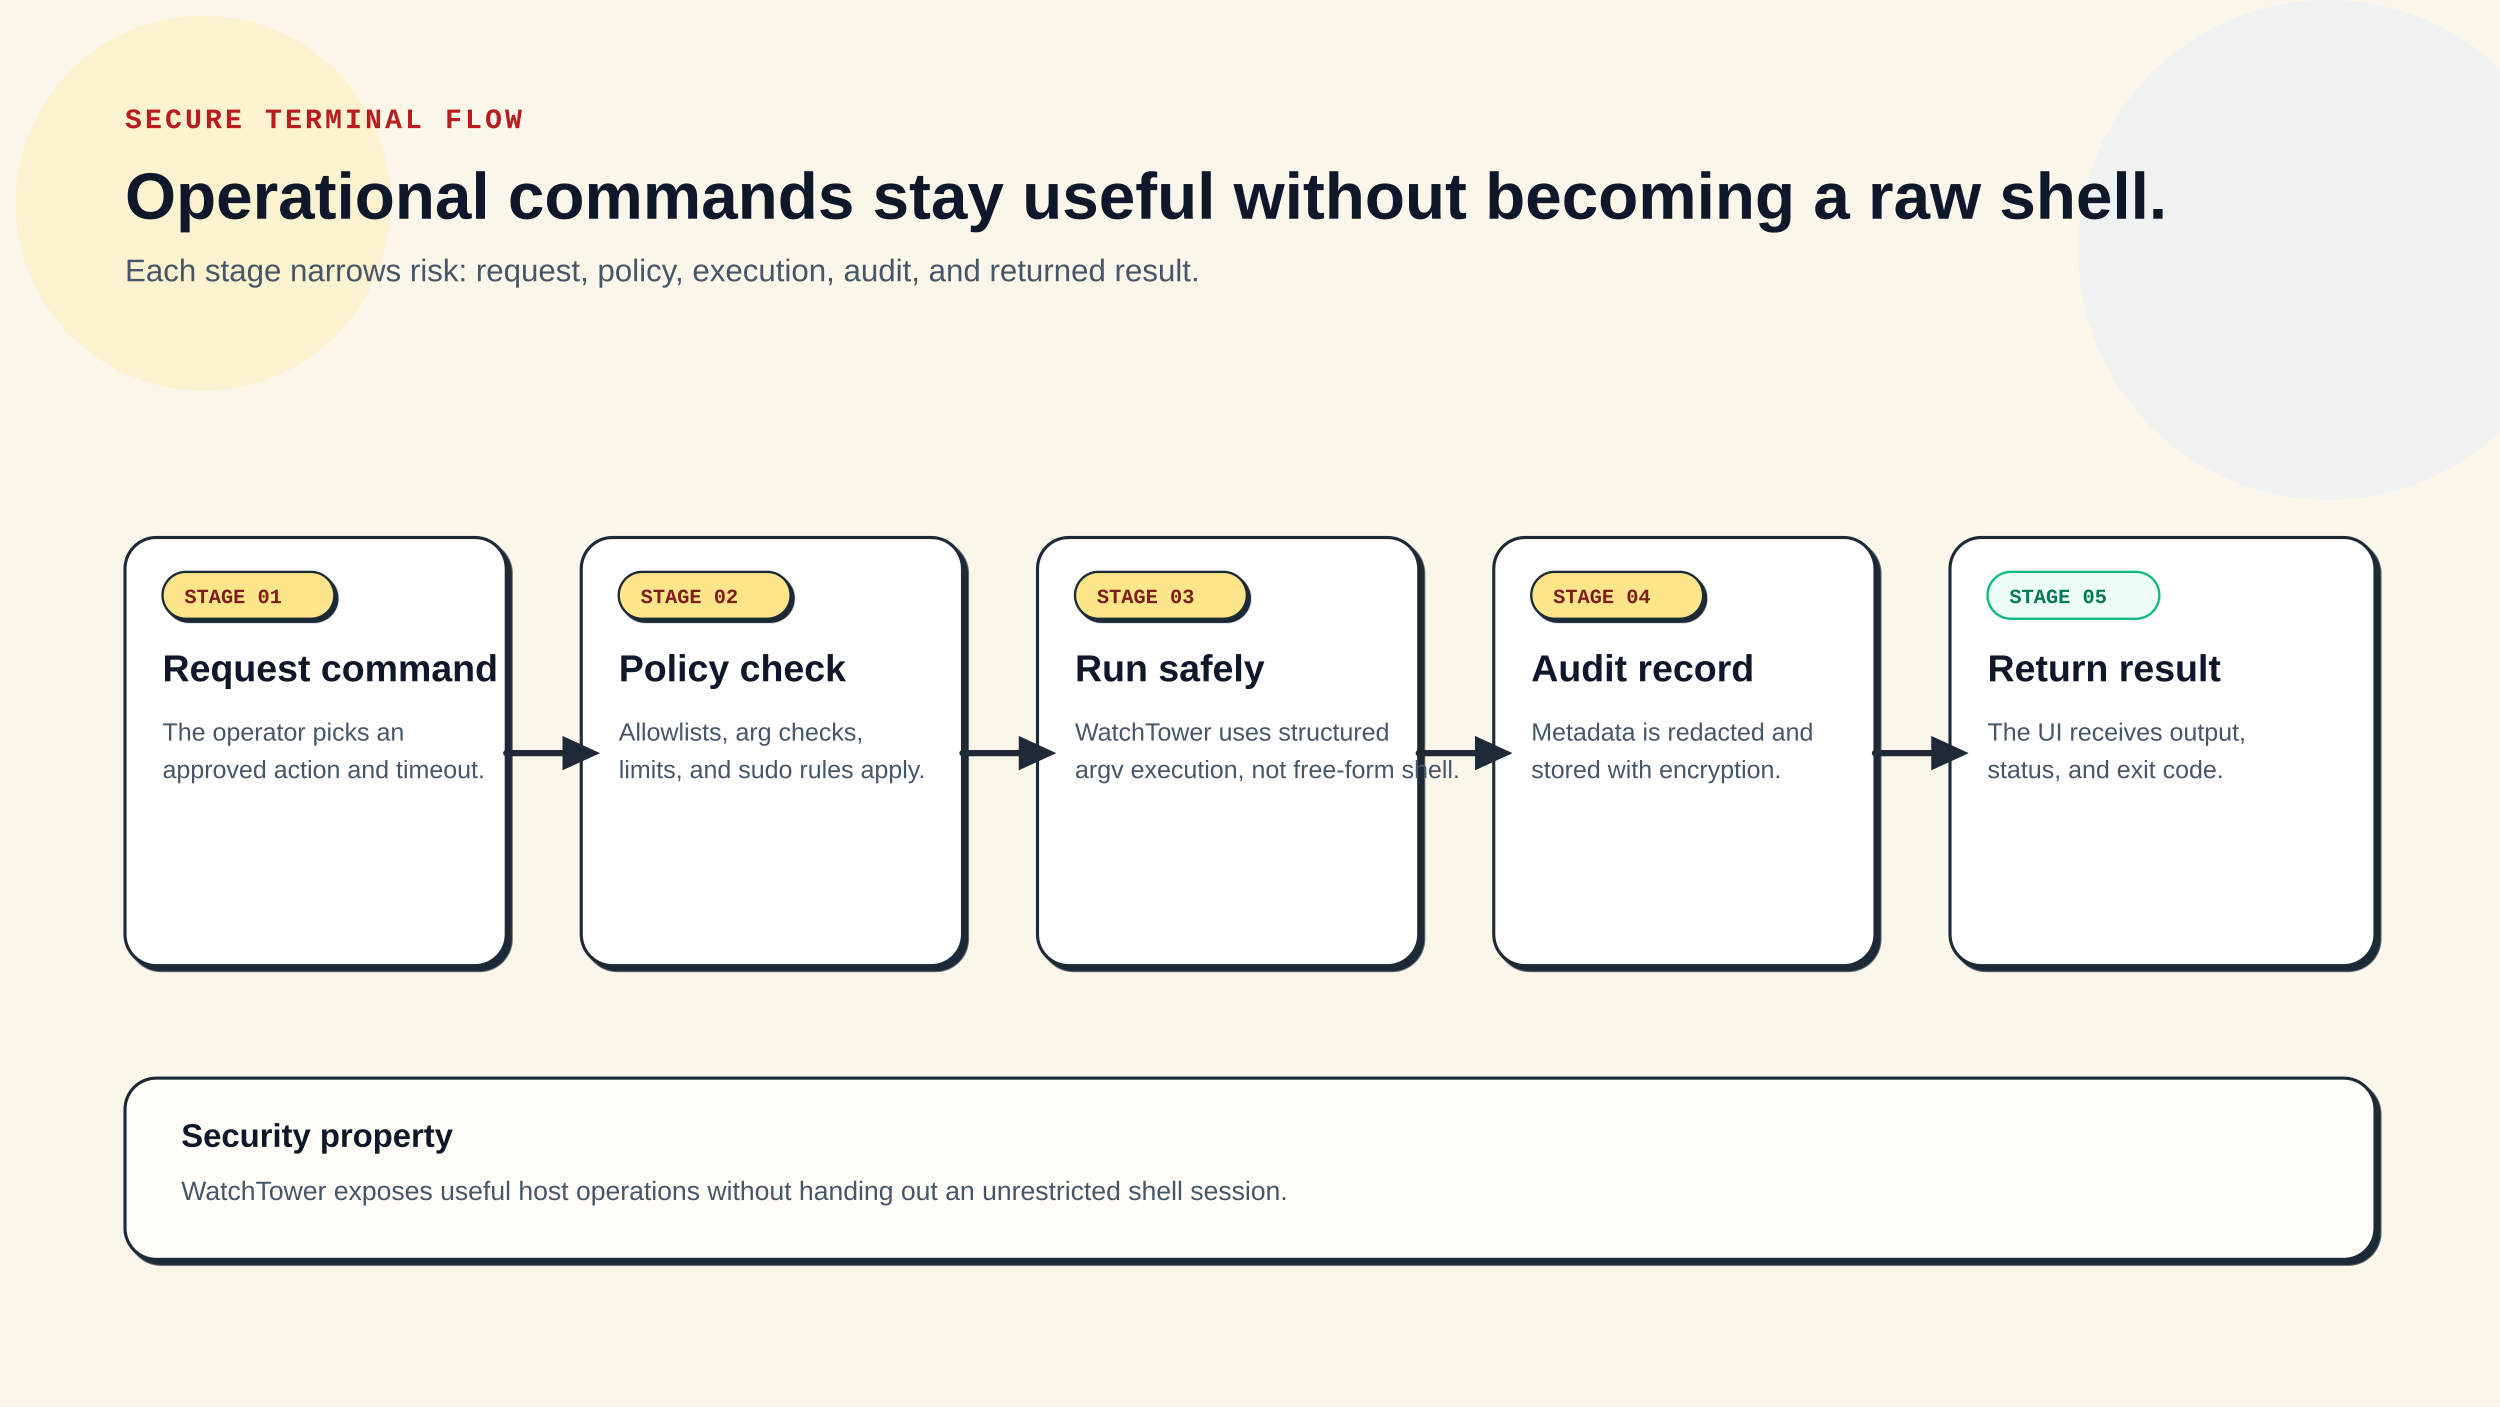
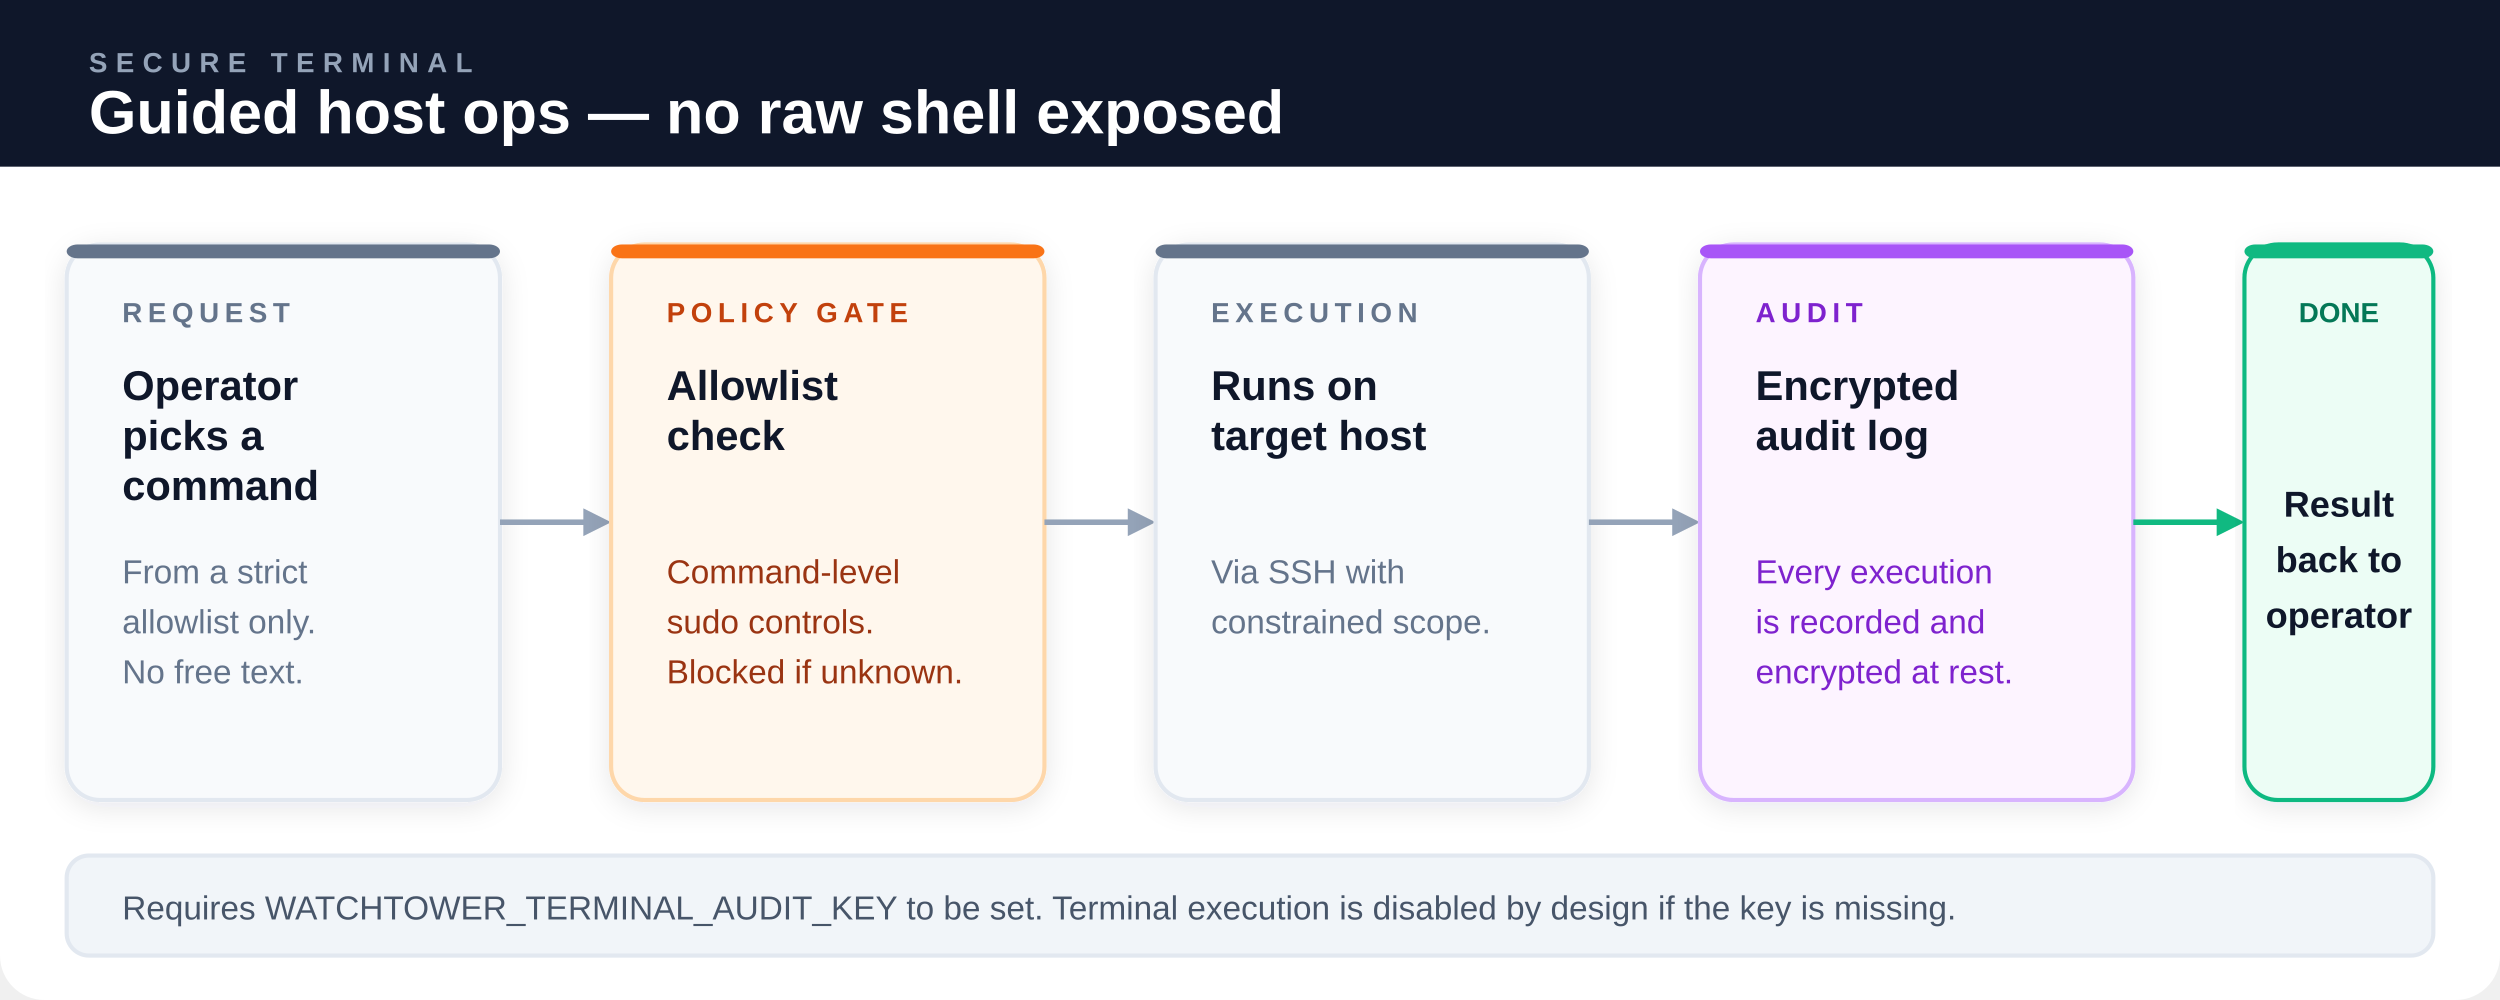
- <svg xmlns="http://www.w3.org/2000/svg" viewBox="0 0 1600 900" role="img" aria-label="WatchTower secure terminal command flow">
+ <svg xmlns="http://www.w3.org/2000/svg" viewBox="0 0 900 360" role="img" aria-label="WatchTower secure terminal flow">
  <defs>
-     <filter id="cs" x="-4%" y="-4%" width="112%" height="116%">
-       <feDropShadow dx="3" dy="3" stdDeviation="0" flood-color="#1f2937" />
-     </filter>
-     <filter id="ps" x="-2%" y="-8%" width="108%" height="132%">
-       <feDropShadow dx="2" dy="2" stdDeviation="0" flood-color="#1f2937" />
+     <filter id="sh" x="-5%" y="-10%" width="115%" height="130%">
+       <feDropShadow dx="0" dy="2" stdDeviation="5" flood-color="#0f172a" flood-opacity="0.10" />
    </filter>
  </defs>
-   <rect width="1600" height="900" fill="#fbf6ea" />
-   <circle cx="130" cy="130" r="120" fill="#fde68a" opacity="0.28" />
-   <circle cx="1490" cy="160" r="160" fill="#dbeafe" opacity="0.35" />
-   <text x="80" y="82" font-family="'Courier New', Courier, monospace" font-size="18" font-weight="700" fill="#b91c1c" letter-spacing="2">SECURE TERMINAL FLOW</text>
-   <text x="80" y="140" font-family="Arial, 'Helvetica Neue', Helvetica, sans-serif" font-size="42" font-weight="800" fill="#0f172a">Operational commands stay useful without becoming a raw shell.</text>
-   <text x="80" y="180" font-family="Arial, 'Helvetica Neue', Helvetica, sans-serif" font-size="20" font-weight="500" fill="#475569">Each stage narrows risk: request, policy, execution, audit, and returned result.</text>
-   <rect x="80" y="344" width="244" height="274" rx="20" fill="#ffffff" stroke="#1f2937" stroke-width="2" filter="url(#cs)" />
-   <rect x="104" y="366" width="110" height="30" rx="15" fill="#fde68a" stroke="#1f2937" stroke-width="1.5" filter="url(#ps)" />
-   <text x="118" y="386" font-family="'Courier New', Courier, monospace" font-size="13" font-weight="700" fill="#7f1d1d">STAGE 01</text>
-   <text x="104" y="436" font-family="Arial, 'Helvetica Neue', Helvetica, sans-serif" font-size="24" font-weight="800" fill="#0f172a">Request command</text>
-   <text x="104" y="474" font-family="Arial, 'Helvetica Neue', Helvetica, sans-serif" font-size="16" font-weight="500" fill="#475569">The operator picks an</text>
-   <text x="104" y="498" font-family="Arial, 'Helvetica Neue', Helvetica, sans-serif" font-size="16" font-weight="500" fill="#475569">approved action and timeout.</text>
-   <rect x="372" y="344" width="244" height="274" rx="20" fill="#ffffff" stroke="#1f2937" stroke-width="2" filter="url(#cs)" />
-   <rect x="396" y="366" width="110" height="30" rx="15" fill="#fde68a" stroke="#1f2937" stroke-width="1.5" filter="url(#ps)" />
-   <text x="410" y="386" font-family="'Courier New', Courier, monospace" font-size="13" font-weight="700" fill="#7f1d1d">STAGE 02</text>
-   <text x="396" y="436" font-family="Arial, 'Helvetica Neue', Helvetica, sans-serif" font-size="24" font-weight="800" fill="#0f172a">Policy check</text>
-   <text x="396" y="474" font-family="Arial, 'Helvetica Neue', Helvetica, sans-serif" font-size="16" font-weight="500" fill="#475569">Allowlists, arg checks,</text>
-   <text x="396" y="498" font-family="Arial, 'Helvetica Neue', Helvetica, sans-serif" font-size="16" font-weight="500" fill="#475569">limits, and sudo rules apply.</text>
-   <rect x="664" y="344" width="244" height="274" rx="20" fill="#ffffff" stroke="#1f2937" stroke-width="2" filter="url(#cs)" />
-   <rect x="688" y="366" width="110" height="30" rx="15" fill="#fde68a" stroke="#1f2937" stroke-width="1.5" filter="url(#ps)" />
-   <text x="702" y="386" font-family="'Courier New', Courier, monospace" font-size="13" font-weight="700" fill="#7f1d1d">STAGE 03</text>
-   <text x="688" y="436" font-family="Arial, 'Helvetica Neue', Helvetica, sans-serif" font-size="24" font-weight="800" fill="#0f172a">Run safely</text>
-   <text x="688" y="474" font-family="Arial, 'Helvetica Neue', Helvetica, sans-serif" font-size="16" font-weight="500" fill="#475569">WatchTower uses structured</text>
-   <text x="688" y="498" font-family="Arial, 'Helvetica Neue', Helvetica, sans-serif" font-size="16" font-weight="500" fill="#475569">argv execution, not free-form shell.</text>
-   <rect x="956" y="344" width="244" height="274" rx="20" fill="#ffffff" stroke="#1f2937" stroke-width="2" filter="url(#cs)" />
-   <rect x="980" y="366" width="110" height="30" rx="15" fill="#fde68a" stroke="#1f2937" stroke-width="1.5" filter="url(#ps)" />
-   <text x="994" y="386" font-family="'Courier New', Courier, monospace" font-size="13" font-weight="700" fill="#7f1d1d">STAGE 04</text>
-   <text x="980" y="436" font-family="Arial, 'Helvetica Neue', Helvetica, sans-serif" font-size="24" font-weight="800" fill="#0f172a">Audit record</text>
-   <text x="980" y="474" font-family="Arial, 'Helvetica Neue', Helvetica, sans-serif" font-size="16" font-weight="500" fill="#475569">Metadata is redacted and</text>
-   <text x="980" y="498" font-family="Arial, 'Helvetica Neue', Helvetica, sans-serif" font-size="16" font-weight="500" fill="#475569">stored with encryption.</text>
-   <rect x="1248" y="344" width="272" height="274" rx="20" fill="#ffffff" stroke="#1f2937" stroke-width="2" filter="url(#cs)" />
-   <rect x="1272" y="366" width="110" height="30" rx="15" fill="#ecfdf5" stroke="#10b981" stroke-width="1.5" />
-   <text x="1286" y="386" font-family="'Courier New', Courier, monospace" font-size="13" font-weight="700" fill="#047857">STAGE 05</text>
-   <text x="1272" y="436" font-family="Arial, 'Helvetica Neue', Helvetica, sans-serif" font-size="24" font-weight="800" fill="#0f172a">Return result</text>
-   <text x="1272" y="474" font-family="Arial, 'Helvetica Neue', Helvetica, sans-serif" font-size="16" font-weight="500" fill="#475569">The UI receives output,</text>
-   <text x="1272" y="498" font-family="Arial, 'Helvetica Neue', Helvetica, sans-serif" font-size="16" font-weight="500" fill="#475569">status, and exit code.</text>
-   <line x1="324" y1="482" x2="372" y2="482" stroke="#1f2937" stroke-width="4" stroke-linecap="round" />
-   <polygon points="360,471 384,482 360,493" fill="#1f2937" />
-   <line x1="616" y1="482" x2="664" y2="482" stroke="#1f2937" stroke-width="4" stroke-linecap="round" />
-   <polygon points="652,471 676,482 652,493" fill="#1f2937" />
-   <line x1="908" y1="482" x2="956" y2="482" stroke="#1f2937" stroke-width="4" stroke-linecap="round" />
-   <polygon points="944,471 968,482 944,493" fill="#1f2937" />
-   <line x1="1200" y1="482" x2="1248" y2="482" stroke="#1f2937" stroke-width="4" stroke-linecap="round" />
-   <polygon points="1236,471 1260,482 1236,493" fill="#1f2937" />
-   <rect x="80" y="690" width="1440" height="116" rx="20" fill="#fffdf7" stroke="#1f2937" stroke-width="2" filter="url(#cs)" />
-   <text x="116" y="734" font-family="Arial, 'Helvetica Neue', Helvetica, sans-serif" font-size="21" font-weight="800" fill="#0f172a">Security property</text>
-   <text x="116" y="768" font-family="Arial, 'Helvetica Neue', Helvetica, sans-serif" font-size="17" font-weight="500" fill="#475569">WatchTower exposes useful host operations without handing out an unrestricted shell session.</text>
+   <rect width="900" height="360" rx="16" fill="#ffffff" />
+   <rect x="0" y="0" width="900" height="60" rx="0" fill="#0f172a" />
+   <rect x="0" y="0" width="900" height="16" rx="16" fill="#0f172a" />
+   <text x="32" y="26" font-family="Arial,Helvetica,sans-serif" font-size="10" font-weight="700" fill="#94a3b8" letter-spacing="3">SECURE TERMINAL</text>
+   <text x="32" y="48" font-family="Arial,Helvetica,sans-serif" font-size="22" font-weight="800" fill="#ffffff">Guided host ops — no raw shell exposed</text>
+   <rect x="24" y="88" width="156" height="200" rx="12" fill="#f8fafc" stroke="#e2e8f0" stroke-width="1.5" filter="url(#sh)" />
+   <rect x="24" y="88" width="156" height="5" rx="4" fill="#64748b" />
+   <text x="44" y="116" font-family="Arial,Helvetica,sans-serif" font-size="10" font-weight="700" fill="#64748b" letter-spacing="2">REQUEST</text>
+   <text x="44" y="144" font-family="Arial,Helvetica,sans-serif" font-size="15" font-weight="800" fill="#0f172a">Operator</text>
+   <text x="44" y="162" font-family="Arial,Helvetica,sans-serif" font-size="15" font-weight="800" fill="#0f172a">picks a</text>
+   <text x="44" y="180" font-family="Arial,Helvetica,sans-serif" font-size="15" font-weight="800" fill="#0f172a">command</text>
+   <text x="44" y="210" font-family="Arial,Helvetica,sans-serif" font-size="12" fill="#64748b">From a strict</text>
+   <text x="44" y="228" font-family="Arial,Helvetica,sans-serif" font-size="12" fill="#64748b">allowlist only.</text>
+   <text x="44" y="246" font-family="Arial,Helvetica,sans-serif" font-size="12" fill="#64748b">No free text.</text>
+   <line x1="180" y1="188" x2="214" y2="188" stroke="#94a3b8" stroke-width="2" />
+   <polygon points="210,183 220,188 210,193" fill="#94a3b8" />
+   <rect x="220" y="88" width="156" height="200" rx="12" fill="#fff7ed" stroke="#fed7aa" stroke-width="1.5" filter="url(#sh)" />
+   <rect x="220" y="88" width="156" height="5" rx="4" fill="#f97316" />
+   <text x="240" y="116" font-family="Arial,Helvetica,sans-serif" font-size="10" font-weight="700" fill="#c2410c" letter-spacing="2">POLICY GATE</text>
+   <text x="240" y="144" font-family="Arial,Helvetica,sans-serif" font-size="15" font-weight="800" fill="#0f172a">Allowlist</text>
+   <text x="240" y="162" font-family="Arial,Helvetica,sans-serif" font-size="15" font-weight="800" fill="#0f172a">check</text>
+   <text x="240" y="210" font-family="Arial,Helvetica,sans-serif" font-size="12" fill="#9a3412">Command-level</text>
+   <text x="240" y="228" font-family="Arial,Helvetica,sans-serif" font-size="12" fill="#9a3412">sudo controls.</text>
+   <text x="240" y="246" font-family="Arial,Helvetica,sans-serif" font-size="12" fill="#9a3412">Blocked if unknown.</text>
+   <line x1="376" y1="188" x2="410" y2="188" stroke="#94a3b8" stroke-width="2" />
+   <polygon points="406,183 416,188 406,193" fill="#94a3b8" />
+   <rect x="416" y="88" width="156" height="200" rx="12" fill="#f8fafc" stroke="#e2e8f0" stroke-width="1.5" filter="url(#sh)" />
+   <rect x="416" y="88" width="156" height="5" rx="4" fill="#64748b" />
+   <text x="436" y="116" font-family="Arial,Helvetica,sans-serif" font-size="10" font-weight="700" fill="#64748b" letter-spacing="2">EXECUTION</text>
+   <text x="436" y="144" font-family="Arial,Helvetica,sans-serif" font-size="15" font-weight="800" fill="#0f172a">Runs on</text>
+   <text x="436" y="162" font-family="Arial,Helvetica,sans-serif" font-size="15" font-weight="800" fill="#0f172a">target host</text>
+   <text x="436" y="210" font-family="Arial,Helvetica,sans-serif" font-size="12" fill="#64748b">Via SSH with</text>
+   <text x="436" y="228" font-family="Arial,Helvetica,sans-serif" font-size="12" fill="#64748b">constrained scope.</text>
+   <line x1="572" y1="188" x2="606" y2="188" stroke="#94a3b8" stroke-width="2" />
+   <polygon points="602,183 612,188 602,193" fill="#94a3b8" />
+   <rect x="612" y="88" width="156" height="200" rx="12" fill="#fdf4ff" stroke="#d8b4fe" stroke-width="1.5" filter="url(#sh)" />
+   <rect x="612" y="88" width="156" height="5" rx="4" fill="#a855f7" />
+   <text x="632" y="116" font-family="Arial,Helvetica,sans-serif" font-size="10" font-weight="700" fill="#7e22ce" letter-spacing="2">AUDIT</text>
+   <text x="632" y="144" font-family="Arial,Helvetica,sans-serif" font-size="15" font-weight="800" fill="#0f172a">Encrypted</text>
+   <text x="632" y="162" font-family="Arial,Helvetica,sans-serif" font-size="15" font-weight="800" fill="#0f172a">audit log</text>
+   <text x="632" y="210" font-family="Arial,Helvetica,sans-serif" font-size="12" fill="#7e22ce">Every execution</text>
+   <text x="632" y="228" font-family="Arial,Helvetica,sans-serif" font-size="12" fill="#7e22ce">is recorded and</text>
+   <text x="632" y="246" font-family="Arial,Helvetica,sans-serif" font-size="12" fill="#7e22ce">encrypted at rest.</text>
+   <line x1="768" y1="188" x2="802" y2="188" stroke="#10b981" stroke-width="2" />
+   <polygon points="798,183 808,188 798,193" fill="#10b981" />
+   <rect x="808" y="88" width="68" height="200" rx="12" fill="#ecfdf5" stroke="#10b981" stroke-width="1.5" filter="url(#sh)" />
+   <rect x="808" y="88" width="68" height="5" rx="4" fill="#10b981" />
+   <text x="842" y="116" font-family="Arial,Helvetica,sans-serif" font-size="10" font-weight="700" fill="#047857" text-anchor="middle">DONE</text>
+   <text x="842" y="186" font-family="Arial,Helvetica,sans-serif" font-size="13" font-weight="800" fill="#0f172a" text-anchor="middle">Result</text>
+   <text x="842" y="206" font-family="Arial,Helvetica,sans-serif" font-size="13" font-weight="800" fill="#0f172a" text-anchor="middle">back to</text>
+   <text x="842" y="226" font-family="Arial,Helvetica,sans-serif" font-size="13" font-weight="800" fill="#0f172a" text-anchor="middle">operator</text>
+   <rect x="24" y="308" width="852" height="36" rx="8" fill="#f1f5f9" stroke="#e2e8f0" stroke-width="1.5" />
+   <text x="44" y="331" font-family="Arial,Helvetica,sans-serif" font-size="12" fill="#475569">Requires WATCHTOWER_TERMINAL_AUDIT_KEY to be set. Terminal execution is disabled by design if the key is missing.</text>
</svg>
